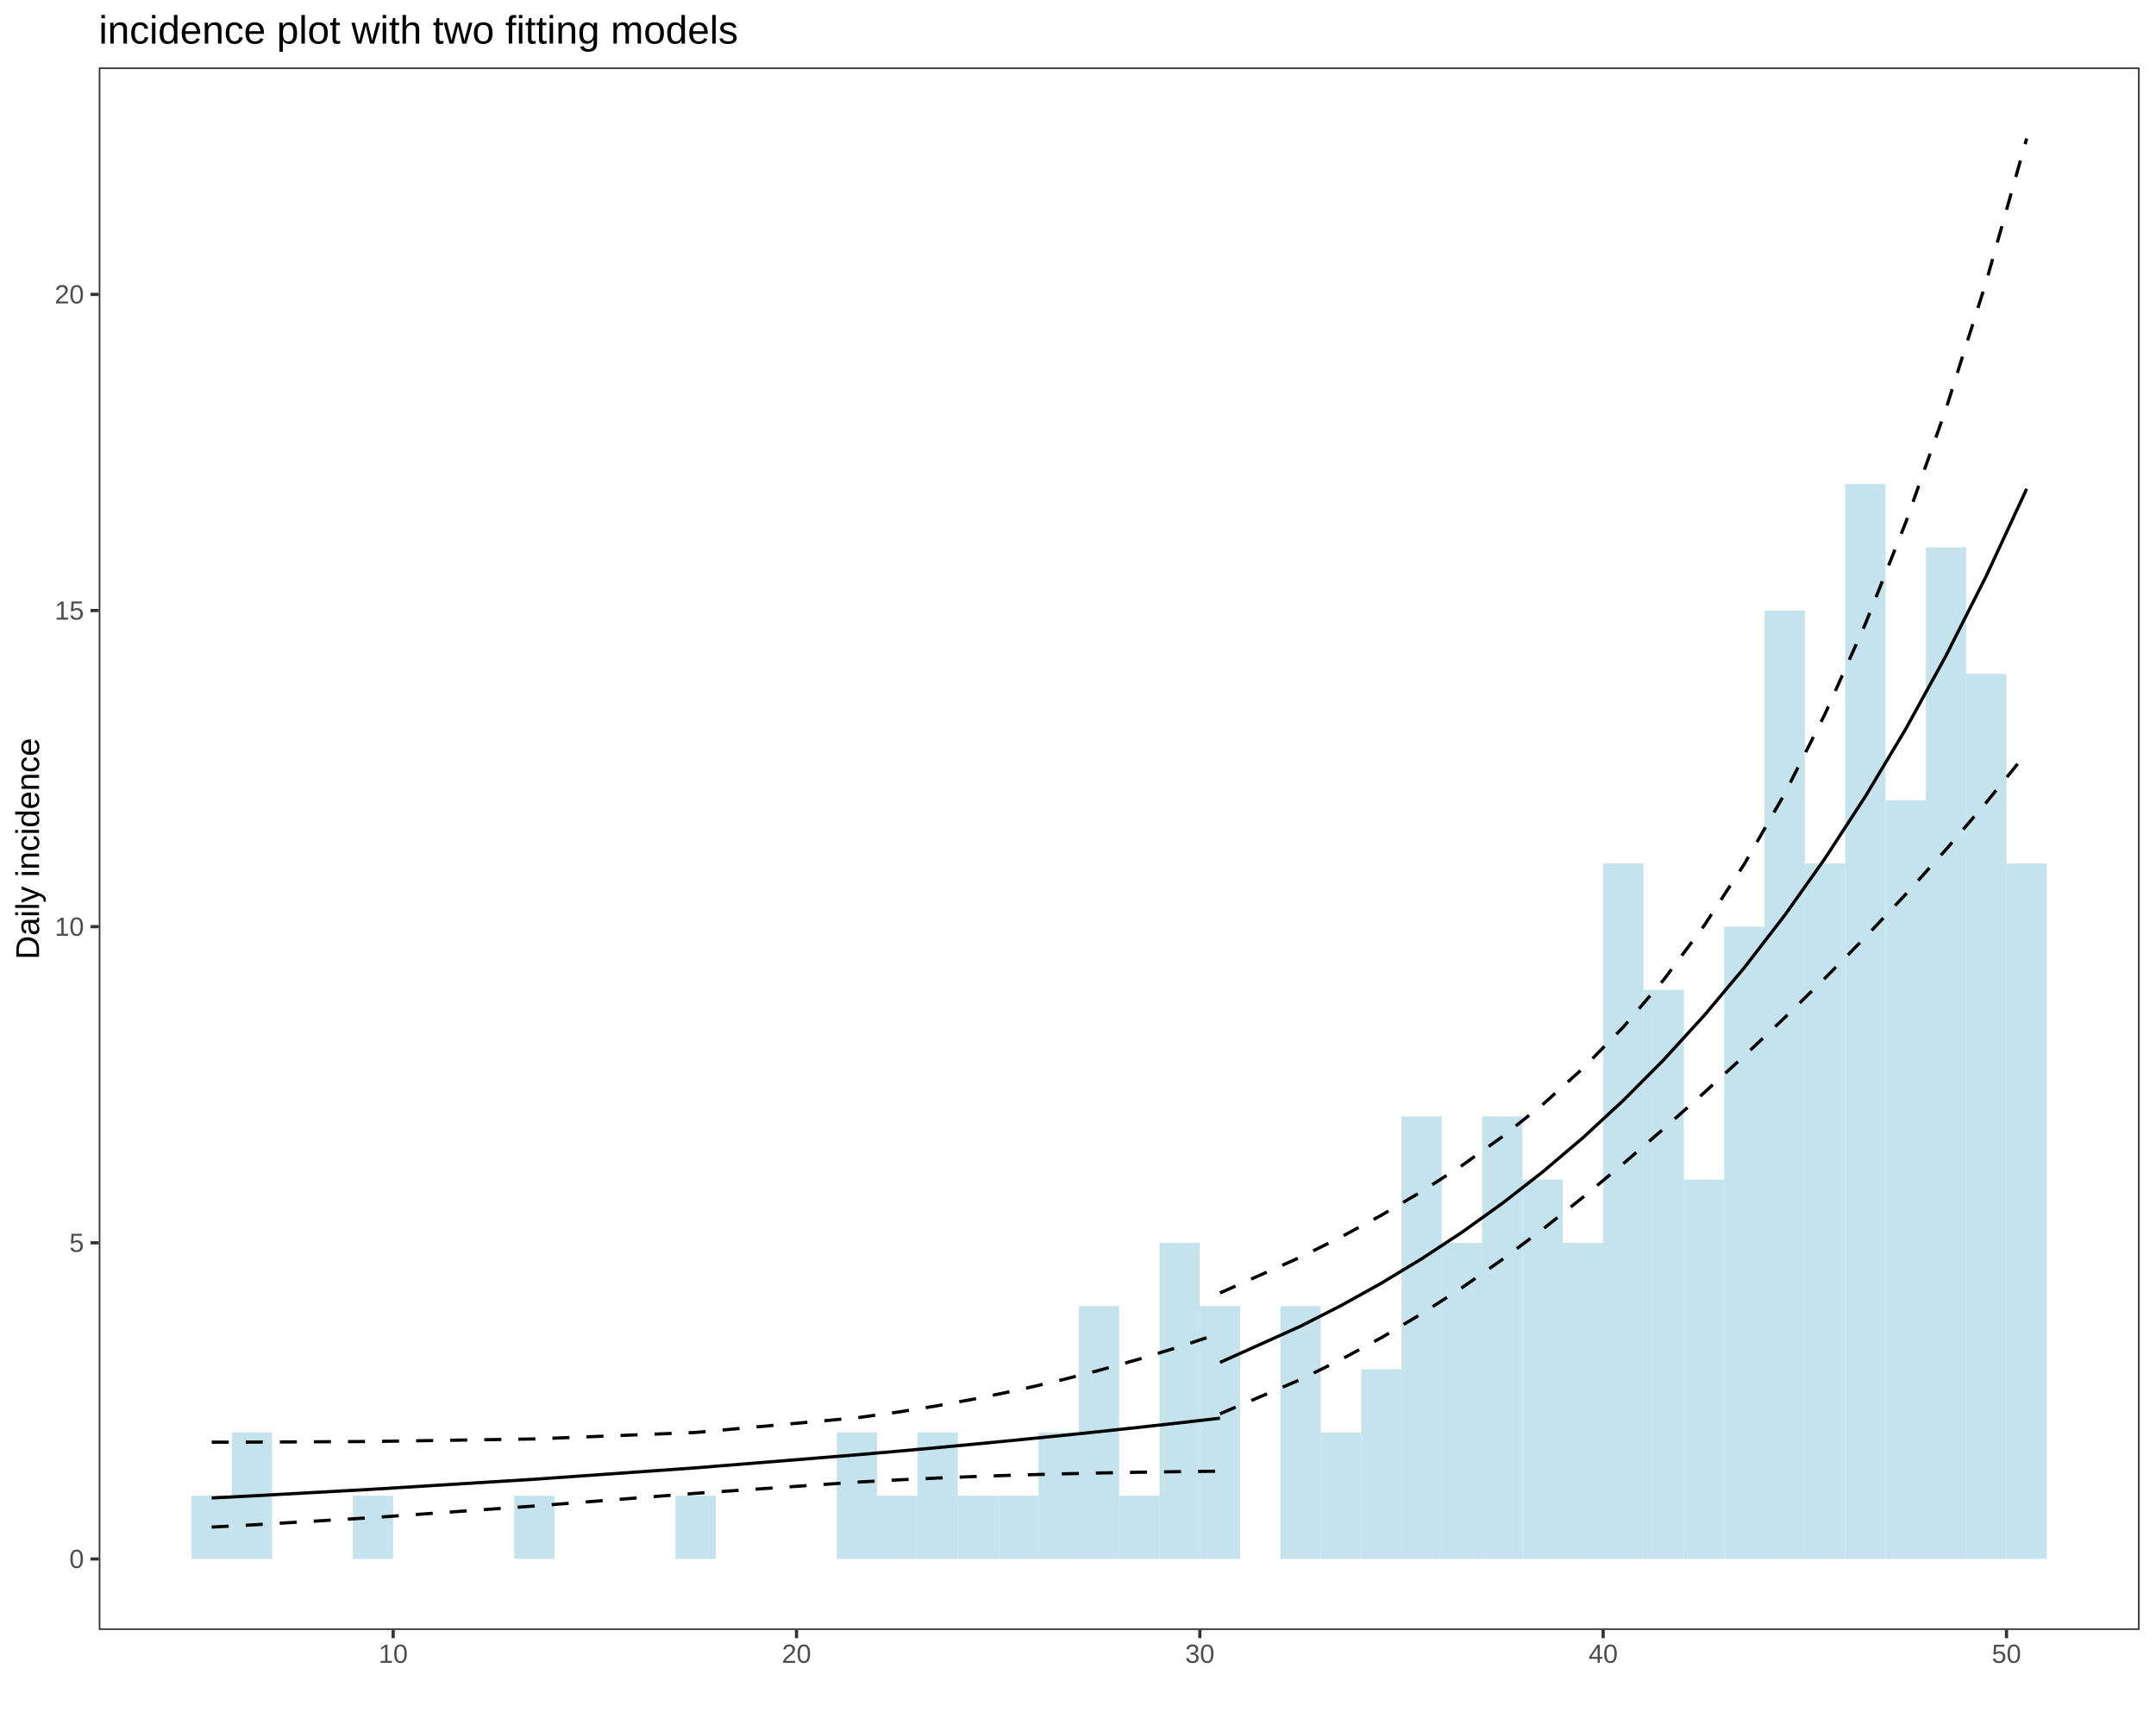
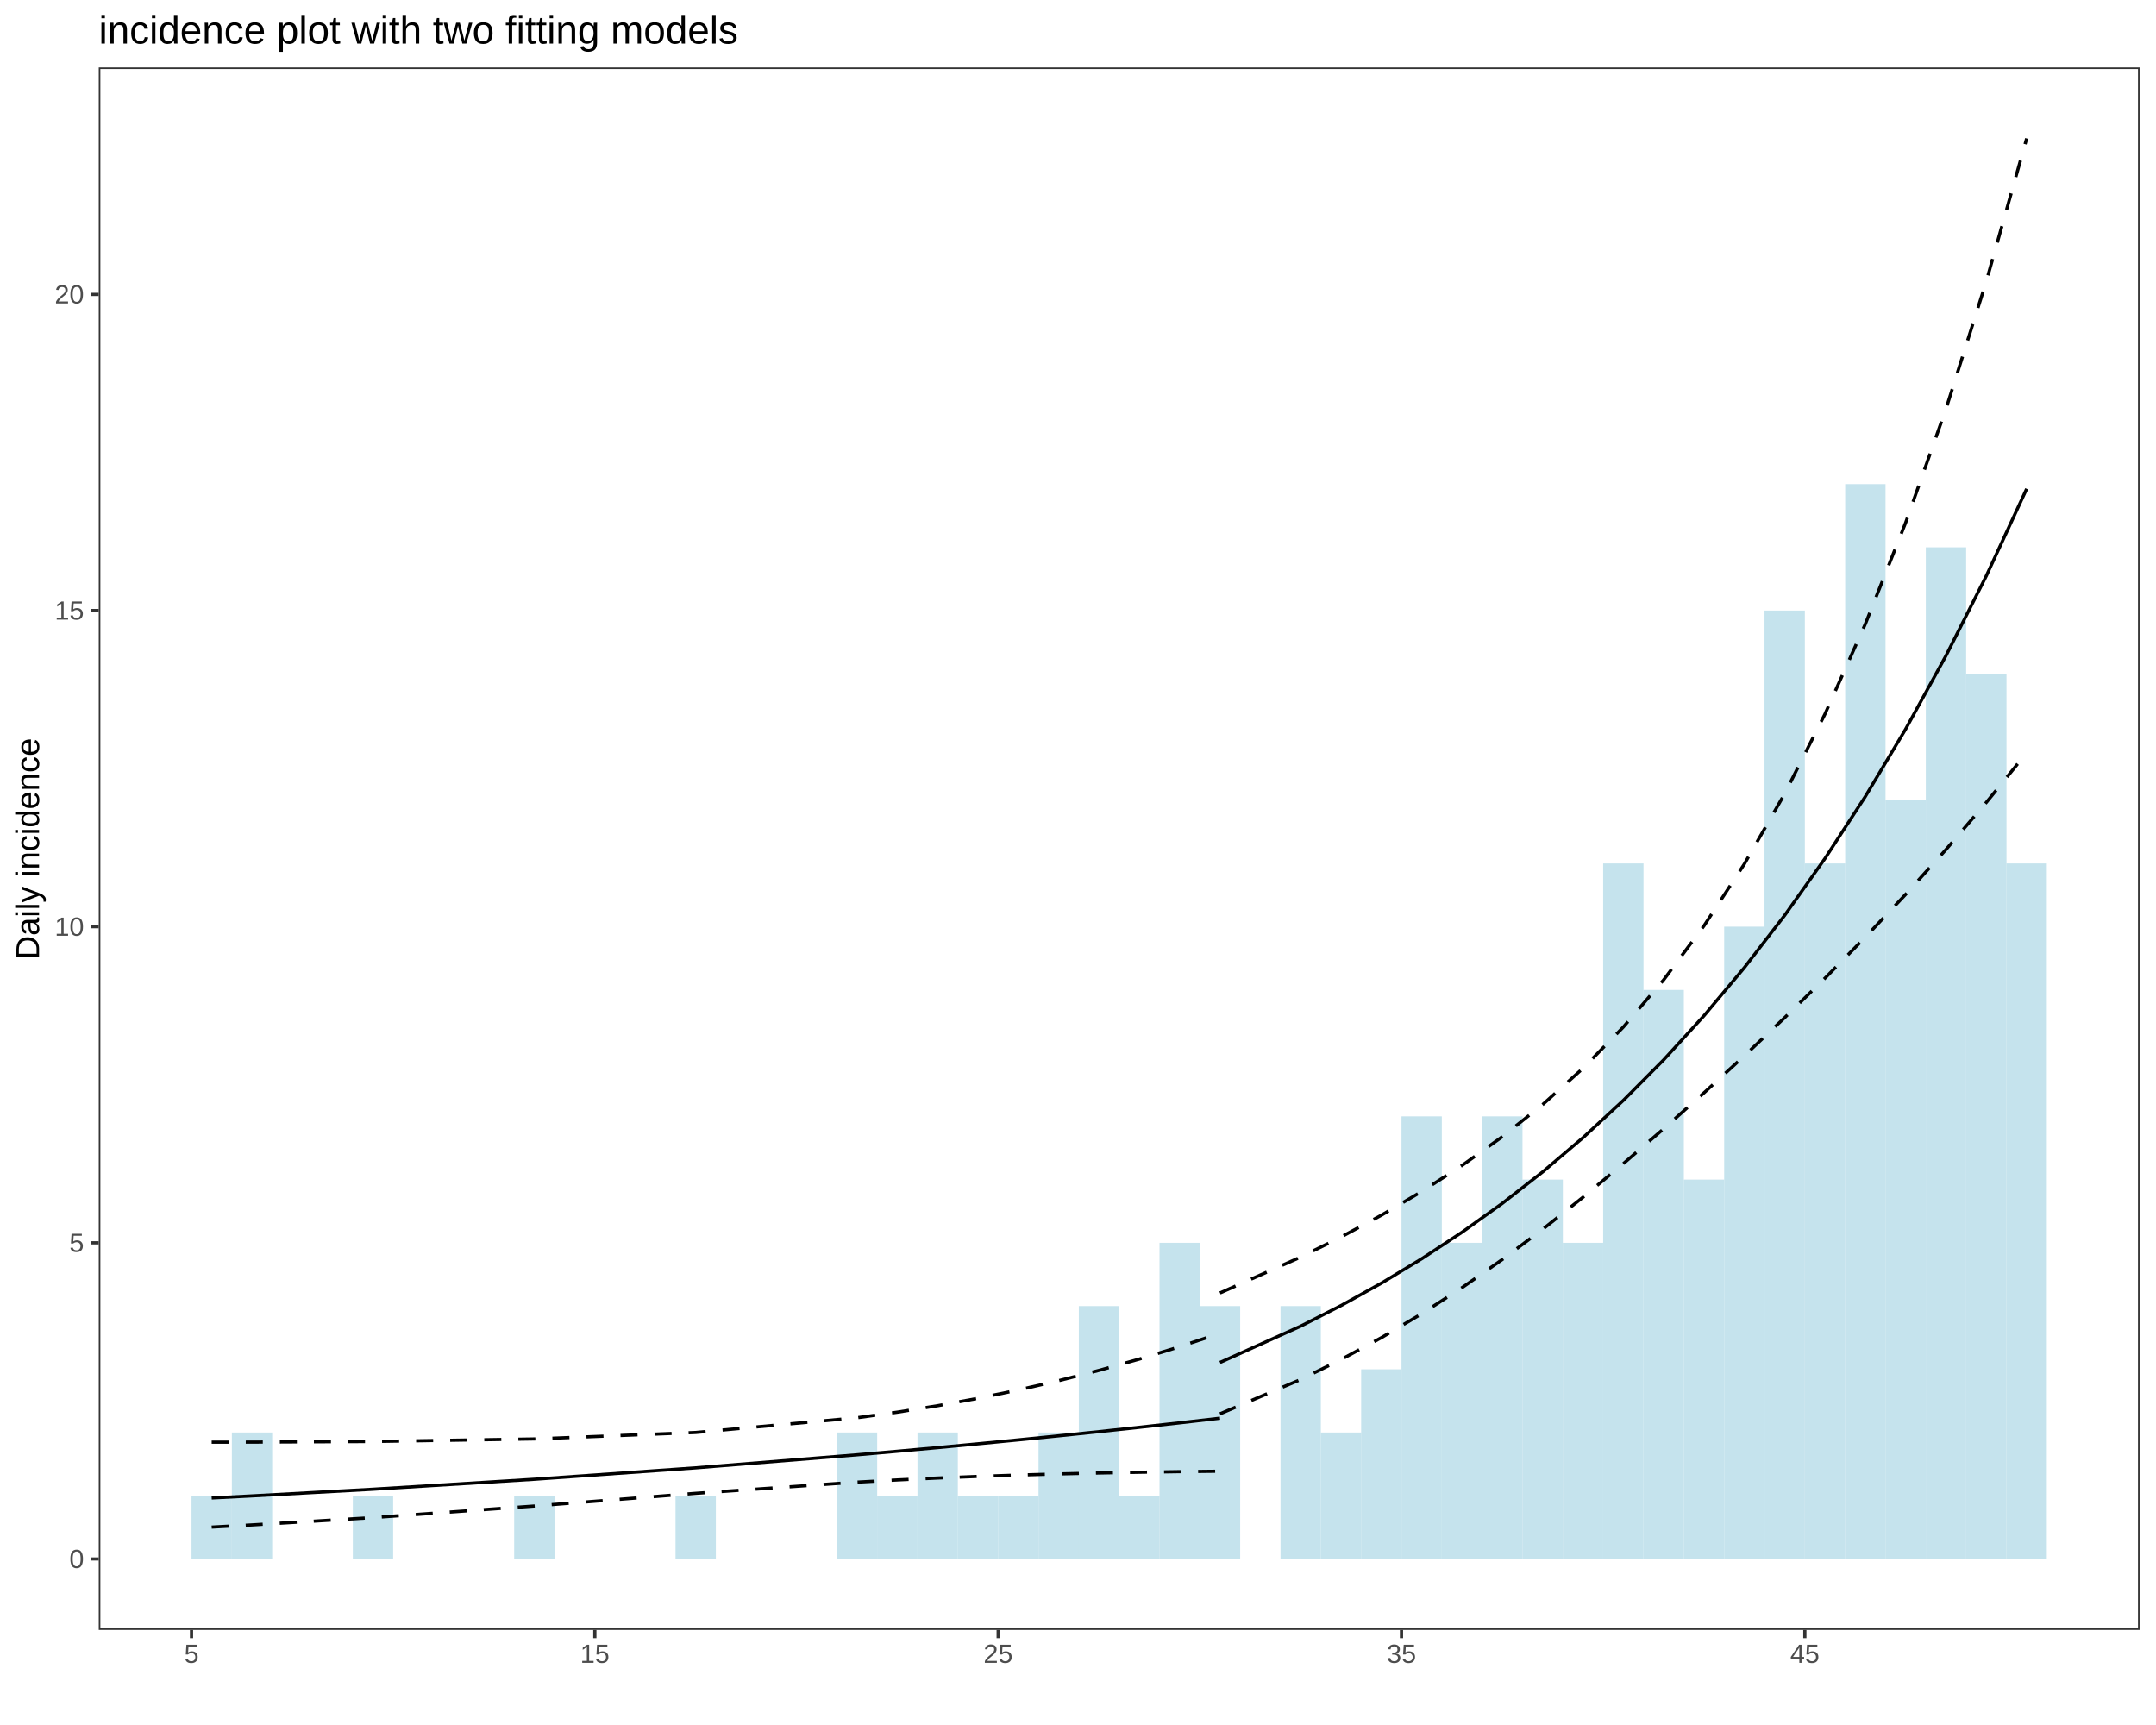
<svg xmlns="http://www.w3.org/2000/svg" viewBox="0 0 720.00 576.00">
  <defs>
    <style type="text/css">
    line, polyline, polygon, path, rect, circle {
      fill: none;
      stroke: #000000;
      stroke-linecap: round;
      stroke-linejoin: round;
      stroke-miterlimit: 10.00;
    }
  </style>
  </defs>
  <rect width="100%" height="100%" style="stroke: none; fill: #FFFFFF;" />
  <rect x="0.00" y="0.00" width="720.00" height="576.00" style="stroke-width: 1.07; stroke: #FFFFFF; fill: #FFFFFF;" />
  <defs>
    <clipPath id="cpMzIuOTh8NzE0LjUyfDU0NC4yN3wyMi41Mg==">
      <rect x="32.98" y="22.52" width="681.54" height="521.75" />
    </clipPath>
  </defs>
  <rect x="32.98" y="22.52" width="681.54" height="521.75" style="stroke-width: 1.07; stroke: none; fill: #FFFFFF;" clip-path="url(#cpMzIuOTh8NzE0LjUyfDU0NC4yN3wyMi41Mg==)" />
  <rect x="63.96" y="499.44" width="13.47" height="21.11" style="stroke-width: 1.07; stroke: none; stroke-linecap: butt; fill: #ADD8E6; fill-opacity: 0.70;" clip-path="url(#cpMzIuOTh8NzE0LjUyfDU0NC4yN3wyMi41Mg==)" />
  <rect x="77.43" y="478.33" width="13.47" height="42.22" style="stroke-width: 1.07; stroke: none; stroke-linecap: butt; fill: #ADD8E6; fill-opacity: 0.70;" clip-path="url(#cpMzIuOTh8NzE0LjUyfDU0NC4yN3wyMi41Mg==)" />
  <rect x="90.90" y="520.56" width="13.47" height="0.00" style="stroke-width: 1.07; stroke: none; stroke-linecap: butt; fill: #ADD8E6; fill-opacity: 0.70;" clip-path="url(#cpMzIuOTh8NzE0LjUyfDU0NC4yN3wyMi41Mg==)" />
  <rect x="104.37" y="520.56" width="13.47" height="0.00" style="stroke-width: 1.07; stroke: none; stroke-linecap: butt; fill: #ADD8E6; fill-opacity: 0.70;" clip-path="url(#cpMzIuOTh8NzE0LjUyfDU0NC4yN3wyMi41Mg==)" />
  <rect x="117.83" y="499.44" width="13.47" height="21.11" style="stroke-width: 1.07; stroke: none; stroke-linecap: butt; fill: #ADD8E6; fill-opacity: 0.70;" clip-path="url(#cpMzIuOTh8NzE0LjUyfDU0NC4yN3wyMi41Mg==)" />
  <rect x="131.30" y="520.56" width="13.47" height="0.00" style="stroke-width: 1.07; stroke: none; stroke-linecap: butt; fill: #ADD8E6; fill-opacity: 0.70;" clip-path="url(#cpMzIuOTh8NzE0LjUyfDU0NC4yN3wyMi41Mg==)" />
  <rect x="144.77" y="520.56" width="13.47" height="0.00" style="stroke-width: 1.07; stroke: none; stroke-linecap: butt; fill: #ADD8E6; fill-opacity: 0.70;" clip-path="url(#cpMzIuOTh8NzE0LjUyfDU0NC4yN3wyMi41Mg==)" />
  <rect x="158.24" y="520.56" width="13.47" height="0.00" style="stroke-width: 1.07; stroke: none; stroke-linecap: butt; fill: #ADD8E6; fill-opacity: 0.70;" clip-path="url(#cpMzIuOTh8NzE0LjUyfDU0NC4yN3wyMi41Mg==)" />
  <rect x="171.71" y="499.44" width="13.47" height="21.11" style="stroke-width: 1.07; stroke: none; stroke-linecap: butt; fill: #ADD8E6; fill-opacity: 0.70;" clip-path="url(#cpMzIuOTh8NzE0LjUyfDU0NC4yN3wyMi41Mg==)" />
  <rect x="185.18" y="520.56" width="13.47" height="0.00" style="stroke-width: 1.07; stroke: none; stroke-linecap: butt; fill: #ADD8E6; fill-opacity: 0.70;" clip-path="url(#cpMzIuOTh8NzE0LjUyfDU0NC4yN3wyMi41Mg==)" />
  <rect x="198.65" y="520.56" width="13.47" height="0.00" style="stroke-width: 1.07; stroke: none; stroke-linecap: butt; fill: #ADD8E6; fill-opacity: 0.70;" clip-path="url(#cpMzIuOTh8NzE0LjUyfDU0NC4yN3wyMi41Mg==)" />
  <rect x="212.12" y="520.56" width="13.47" height="0.00" style="stroke-width: 1.07; stroke: none; stroke-linecap: butt; fill: #ADD8E6; fill-opacity: 0.70;" clip-path="url(#cpMzIuOTh8NzE0LjUyfDU0NC4yN3wyMi41Mg==)" />
  <rect x="225.59" y="499.44" width="13.47" height="21.11" style="stroke-width: 1.07; stroke: none; stroke-linecap: butt; fill: #ADD8E6; fill-opacity: 0.70;" clip-path="url(#cpMzIuOTh8NzE0LjUyfDU0NC4yN3wyMi41Mg==)" />
  <rect x="239.06" y="520.56" width="13.47" height="0.00" style="stroke-width: 1.07; stroke: none; stroke-linecap: butt; fill: #ADD8E6; fill-opacity: 0.70;" clip-path="url(#cpMzIuOTh8NzE0LjUyfDU0NC4yN3wyMi41Mg==)" />
  <rect x="252.53" y="520.56" width="13.47" height="0.00" style="stroke-width: 1.07; stroke: none; stroke-linecap: butt; fill: #ADD8E6; fill-opacity: 0.70;" clip-path="url(#cpMzIuOTh8NzE0LjUyfDU0NC4yN3wyMi41Mg==)" />
  <rect x="266.00" y="520.56" width="13.47" height="0.00" style="stroke-width: 1.07; stroke: none; stroke-linecap: butt; fill: #ADD8E6; fill-opacity: 0.70;" clip-path="url(#cpMzIuOTh8NzE0LjUyfDU0NC4yN3wyMi41Mg==)" />
  <rect x="279.47" y="478.33" width="13.47" height="42.22" style="stroke-width: 1.07; stroke: none; stroke-linecap: butt; fill: #ADD8E6; fill-opacity: 0.70;" clip-path="url(#cpMzIuOTh8NzE0LjUyfDU0NC4yN3wyMi41Mg==)" />
  <rect x="292.93" y="499.44" width="13.47" height="21.11" style="stroke-width: 1.07; stroke: none; stroke-linecap: butt; fill: #ADD8E6; fill-opacity: 0.70;" clip-path="url(#cpMzIuOTh8NzE0LjUyfDU0NC4yN3wyMi41Mg==)" />
  <rect x="306.40" y="478.33" width="13.47" height="42.22" style="stroke-width: 1.07; stroke: none; stroke-linecap: butt; fill: #ADD8E6; fill-opacity: 0.70;" clip-path="url(#cpMzIuOTh8NzE0LjUyfDU0NC4yN3wyMi41Mg==)" />
  <rect x="319.87" y="499.44" width="13.47" height="21.11" style="stroke-width: 1.07; stroke: none; stroke-linecap: butt; fill: #ADD8E6; fill-opacity: 0.70;" clip-path="url(#cpMzIuOTh8NzE0LjUyfDU0NC4yN3wyMi41Mg==)" />
  <rect x="333.34" y="499.44" width="13.47" height="21.11" style="stroke-width: 1.07; stroke: none; stroke-linecap: butt; fill: #ADD8E6; fill-opacity: 0.70;" clip-path="url(#cpMzIuOTh8NzE0LjUyfDU0NC4yN3wyMi41Mg==)" />
  <rect x="346.81" y="478.33" width="13.47" height="42.22" style="stroke-width: 1.07; stroke: none; stroke-linecap: butt; fill: #ADD8E6; fill-opacity: 0.70;" clip-path="url(#cpMzIuOTh8NzE0LjUyfDU0NC4yN3wyMi41Mg==)" />
  <rect x="360.28" y="436.11" width="13.47" height="84.45" style="stroke-width: 1.07; stroke: none; stroke-linecap: butt; fill: #ADD8E6; fill-opacity: 0.70;" clip-path="url(#cpMzIuOTh8NzE0LjUyfDU0NC4yN3wyMi41Mg==)" />
  <rect x="373.75" y="499.44" width="13.47" height="21.11" style="stroke-width: 1.07; stroke: none; stroke-linecap: butt; fill: #ADD8E6; fill-opacity: 0.70;" clip-path="url(#cpMzIuOTh8NzE0LjUyfDU0NC4yN3wyMi41Mg==)" />
  <rect x="387.22" y="414.99" width="13.47" height="105.56" style="stroke-width: 1.07; stroke: none; stroke-linecap: butt; fill: #ADD8E6; fill-opacity: 0.70;" clip-path="url(#cpMzIuOTh8NzE0LjUyfDU0NC4yN3wyMi41Mg==)" />
  <rect x="400.69" y="436.11" width="13.47" height="84.45" style="stroke-width: 1.07; stroke: none; stroke-linecap: butt; fill: #ADD8E6; fill-opacity: 0.70;" clip-path="url(#cpMzIuOTh8NzE0LjUyfDU0NC4yN3wyMi41Mg==)" />
  <rect x="414.16" y="520.56" width="13.47" height="0.00" style="stroke-width: 1.07; stroke: none; stroke-linecap: butt; fill: #ADD8E6; fill-opacity: 0.70;" clip-path="url(#cpMzIuOTh8NzE0LjUyfDU0NC4yN3wyMi41Mg==)" />
  <rect x="427.63" y="436.11" width="13.47" height="84.45" style="stroke-width: 1.07; stroke: none; stroke-linecap: butt; fill: #ADD8E6; fill-opacity: 0.70;" clip-path="url(#cpMzIuOTh8NzE0LjUyfDU0NC4yN3wyMi41Mg==)" />
  <rect x="441.10" y="478.33" width="13.47" height="42.22" style="stroke-width: 1.07; stroke: none; stroke-linecap: butt; fill: #ADD8E6; fill-opacity: 0.70;" clip-path="url(#cpMzIuOTh8NzE0LjUyfDU0NC4yN3wyMi41Mg==)" />
  <rect x="454.56" y="457.22" width="13.47" height="63.34" style="stroke-width: 1.07; stroke: none; stroke-linecap: butt; fill: #ADD8E6; fill-opacity: 0.70;" clip-path="url(#cpMzIuOTh8NzE0LjUyfDU0NC4yN3wyMi41Mg==)" />
  <rect x="468.03" y="372.77" width="13.47" height="147.79" style="stroke-width: 1.07; stroke: none; stroke-linecap: butt; fill: #ADD8E6; fill-opacity: 0.70;" clip-path="url(#cpMzIuOTh8NzE0LjUyfDU0NC4yN3wyMi41Mg==)" />
  <rect x="481.50" y="414.99" width="13.47" height="105.56" style="stroke-width: 1.07; stroke: none; stroke-linecap: butt; fill: #ADD8E6; fill-opacity: 0.70;" clip-path="url(#cpMzIuOTh8NzE0LjUyfDU0NC4yN3wyMi41Mg==)" />
  <rect x="494.97" y="372.77" width="13.47" height="147.79" style="stroke-width: 1.07; stroke: none; stroke-linecap: butt; fill: #ADD8E6; fill-opacity: 0.70;" clip-path="url(#cpMzIuOTh8NzE0LjUyfDU0NC4yN3wyMi41Mg==)" />
  <rect x="508.44" y="393.88" width="13.47" height="126.67" style="stroke-width: 1.07; stroke: none; stroke-linecap: butt; fill: #ADD8E6; fill-opacity: 0.70;" clip-path="url(#cpMzIuOTh8NzE0LjUyfDU0NC4yN3wyMi41Mg==)" />
  <rect x="521.91" y="414.99" width="13.47" height="105.56" style="stroke-width: 1.07; stroke: none; stroke-linecap: butt; fill: #ADD8E6; fill-opacity: 0.70;" clip-path="url(#cpMzIuOTh8NzE0LjUyfDU0NC4yN3wyMi41Mg==)" />
  <rect x="535.38" y="288.32" width="13.47" height="232.23" style="stroke-width: 1.07; stroke: none; stroke-linecap: butt; fill: #ADD8E6; fill-opacity: 0.70;" clip-path="url(#cpMzIuOTh8NzE0LjUyfDU0NC4yN3wyMi41Mg==)" />
  <rect x="548.85" y="330.55" width="13.47" height="190.01" style="stroke-width: 1.07; stroke: none; stroke-linecap: butt; fill: #ADD8E6; fill-opacity: 0.70;" clip-path="url(#cpMzIuOTh8NzE0LjUyfDU0NC4yN3wyMi41Mg==)" />
  <rect x="562.32" y="393.88" width="13.47" height="126.67" style="stroke-width: 1.07; stroke: none; stroke-linecap: butt; fill: #ADD8E6; fill-opacity: 0.70;" clip-path="url(#cpMzIuOTh8NzE0LjUyfDU0NC4yN3wyMi41Mg==)" />
  <rect x="575.79" y="309.43" width="13.47" height="211.12" style="stroke-width: 1.07; stroke: none; stroke-linecap: butt; fill: #ADD8E6; fill-opacity: 0.70;" clip-path="url(#cpMzIuOTh8NzE0LjUyfDU0NC4yN3wyMi41Mg==)" />
  <rect x="589.26" y="203.87" width="13.47" height="316.68" style="stroke-width: 1.07; stroke: none; stroke-linecap: butt; fill: #ADD8E6; fill-opacity: 0.70;" clip-path="url(#cpMzIuOTh8NzE0LjUyfDU0NC4yN3wyMi41Mg==)" />
  <rect x="602.73" y="288.32" width="13.47" height="232.23" style="stroke-width: 1.07; stroke: none; stroke-linecap: butt; fill: #ADD8E6; fill-opacity: 0.70;" clip-path="url(#cpMzIuOTh8NzE0LjUyfDU0NC4yN3wyMi41Mg==)" />
  <rect x="616.20" y="161.65" width="13.47" height="358.91" style="stroke-width: 1.07; stroke: none; stroke-linecap: butt; fill: #ADD8E6; fill-opacity: 0.70;" clip-path="url(#cpMzIuOTh8NzE0LjUyfDU0NC4yN3wyMi41Mg==)" />
  <rect x="629.66" y="267.21" width="13.47" height="253.35" style="stroke-width: 1.07; stroke: none; stroke-linecap: butt; fill: #ADD8E6; fill-opacity: 0.70;" clip-path="url(#cpMzIuOTh8NzE0LjUyfDU0NC4yN3wyMi41Mg==)" />
  <rect x="643.13" y="182.76" width="13.47" height="337.80" style="stroke-width: 1.07; stroke: none; stroke-linecap: butt; fill: #ADD8E6; fill-opacity: 0.70;" clip-path="url(#cpMzIuOTh8NzE0LjUyfDU0NC4yN3wyMi41Mg==)" />
  <rect x="656.60" y="224.98" width="13.47" height="295.57" style="stroke-width: 1.07; stroke: none; stroke-linecap: butt; fill: #ADD8E6; fill-opacity: 0.70;" clip-path="url(#cpMzIuOTh8NzE0LjUyfDU0NC4yN3wyMi41Mg==)" />
  <rect x="670.07" y="288.32" width="13.47" height="232.23" style="stroke-width: 1.07; stroke: none; stroke-linecap: butt; fill: #ADD8E6; fill-opacity: 0.70;" clip-path="url(#cpMzIuOTh8NzE0LjUyfDU0NC4yN3wyMi41Mg==)" />
  <polyline points="70.69,500.19 84.16,499.50 124.57,497.27 178.45,493.94 232.32,490.13 286.20,485.77 299.67,484.59 313.14,483.37 326.61,482.10 340.08,480.79 353.55,479.44 367.02,478.04 380.48,476.59 393.95,475.10 407.42,473.55 " style="stroke-width: 1.07; stroke-linecap: butt;" clip-path="url(#cpMzIuOTh8NzE0LjUyfDU0NC4yN3wyMi41Mg==)" />
  <polyline points="70.69,509.92 84.16,509.19 124.57,506.74 178.45,502.88 232.32,498.64 286.20,494.90 299.67,494.17 313.14,493.53 326.61,492.99 340.08,492.54 353.55,492.16 367.02,491.85 380.48,491.60 393.95,491.40 407.42,491.25 " style="stroke-width: 1.07; stroke-dasharray: 5.69,5.69; stroke-linecap: butt;" clip-path="url(#cpMzIuOTh8NzE0LjUyfDU0NC4yN3wyMi41Mg==)" />
  <polyline points="70.69,481.56 84.16,481.54 124.57,481.33 178.45,480.48 232.32,478.32 286.20,473.40 299.67,471.54 313.14,469.38 326.61,466.91 340.08,464.13 353.55,461.02 367.02,457.58 380.48,453.81 393.95,449.68 407.42,445.18 " style="stroke-width: 1.07; stroke-dasharray: 5.69,5.69; stroke-linecap: butt;" clip-path="url(#cpMzIuOTh8NzE0LjUyfDU0NC4yN3wyMi41Mg==)" />
  <polyline points="407.42,454.94 434.36,442.82 447.83,435.95 461.30,428.47 474.77,420.32 488.24,411.46 501.71,401.81 515.18,391.31 528.65,379.88 542.11,367.44 555.58,353.90 569.05,339.16 582.52,323.11 595.99,305.65 609.46,286.65 622.93,265.96 636.40,243.45 649.87,218.94 663.34,192.27 676.81,163.23 " style="stroke-width: 1.07; stroke-linecap: butt;" clip-path="url(#cpMzIuOTh8NzE0LjUyfDU0NC4yN3wyMi41Mg==)" />
  <polyline points="407.42,472.09 434.36,460.62 447.83,453.97 461.30,446.67 474.77,438.67 488.24,429.97 501.71,420.55 515.18,410.47 528.65,399.77 542.11,388.56 555.58,376.91 569.05,364.91 582.52,352.55 595.99,339.81 609.46,326.63 622.93,312.93 636.40,298.64 649.87,283.67 663.34,267.93 676.81,251.37 " style="stroke-width: 1.07; stroke-dasharray: 5.69,5.69; stroke-linecap: butt;" clip-path="url(#cpMzIuOTh8NzE0LjUyfDU0NC4yN3wyMi41Mg==)" />
  <polyline points="407.42,431.73 434.36,419.75 447.83,413.05 461.30,405.78 474.77,397.86 488.24,389.17 501.71,379.55 515.18,368.82 528.65,356.71 542.11,342.94 555.58,327.19 569.05,309.15 582.52,288.52 595.99,265.04 609.46,238.42 622.93,208.36 636.40,174.52 649.87,136.53 663.34,93.93 676.81,46.24 " style="stroke-width: 1.07; stroke-dasharray: 5.69,5.69; stroke-linecap: butt;" clip-path="url(#cpMzIuOTh8NzE0LjUyfDU0NC4yN3wyMi41Mg==)" />
  <rect x="32.98" y="22.52" width="681.54" height="521.75" style="stroke-width: 1.07; stroke: #333333;" clip-path="url(#cpMzIuOTh8NzE0LjUyfDU0NC4yN3wyMi41Mg==)" />
  <defs>
    <clipPath id="cpMC4wMHw3MjAuMDB8NTc2LjAwfDAuMDA=">
      <rect x="0.00" y="0.00" width="720.00" height="576.00" />
    </clipPath>
  </defs>
  <g clip-path="url(#cpMC4wMHw3MjAuMDB8NTc2LjAwfDAuMDA=)">
    <text x="23.16" y="523.58" style="font-size: 8.80px; fill: #4D4D4D; font-family: Liberation Sans;" textLength="4.89px" lengthAdjust="spacingAndGlyphs">0</text>
  </g>
  <g clip-path="url(#cpMC4wMHw3MjAuMDB8NTc2LjAwfDAuMDA=)">
    <text x="23.16" y="418.02" style="font-size: 8.80px; fill: #4D4D4D; font-family: Liberation Sans;" textLength="4.89px" lengthAdjust="spacingAndGlyphs">5</text>
  </g>
  <g clip-path="url(#cpMC4wMHw3MjAuMDB8NTc2LjAwfDAuMDA=)">
    <text x="18.27" y="312.46" style="font-size: 8.80px; fill: #4D4D4D; font-family: Liberation Sans;" textLength="9.78px" lengthAdjust="spacingAndGlyphs">10</text>
  </g>
  <g clip-path="url(#cpMC4wMHw3MjAuMDB8NTc2LjAwfDAuMDA=)">
    <text x="18.27" y="206.90" style="font-size: 8.80px; fill: #4D4D4D; font-family: Liberation Sans;" textLength="9.78px" lengthAdjust="spacingAndGlyphs">15</text>
  </g>
  <g clip-path="url(#cpMC4wMHw3MjAuMDB8NTc2LjAwfDAuMDA=)">
    <text x="18.27" y="101.33" style="font-size: 8.80px; fill: #4D4D4D; font-family: Liberation Sans;" textLength="9.78px" lengthAdjust="spacingAndGlyphs">20</text>
  </g>
  <polyline points="30.24,520.56 32.98,520.56 " style="stroke-width: 1.07; stroke: #333333; stroke-linecap: butt;" clip-path="url(#cpMC4wMHw3MjAuMDB8NTc2LjAwfDAuMDA=)" />
  <polyline points="30.24,414.99 32.98,414.99 " style="stroke-width: 1.07; stroke: #333333; stroke-linecap: butt;" clip-path="url(#cpMC4wMHw3MjAuMDB8NTc2LjAwfDAuMDA=)" />
  <polyline points="30.24,309.43 32.98,309.43 " style="stroke-width: 1.07; stroke: #333333; stroke-linecap: butt;" clip-path="url(#cpMC4wMHw3MjAuMDB8NTc2LjAwfDAuMDA=)" />
  <polyline points="30.24,203.87 32.98,203.87 " style="stroke-width: 1.07; stroke: #333333; stroke-linecap: butt;" clip-path="url(#cpMC4wMHw3MjAuMDB8NTc2LjAwfDAuMDA=)" />
  <polyline points="30.24,98.31 32.98,98.31 " style="stroke-width: 1.07; stroke: #333333; stroke-linecap: butt;" clip-path="url(#cpMC4wMHw3MjAuMDB8NTc2LjAwfDAuMDA=)" />
-   <polyline points="131.30,547.01 131.30,544.27 " style="stroke-width: 1.07; stroke: #333333; stroke-linecap: butt;" clip-path="url(#cpMC4wMHw3MjAuMDB8NTc2LjAwfDAuMDA=)" />
-   <polyline points="266.00,547.01 266.00,544.27 " style="stroke-width: 1.07; stroke: #333333; stroke-linecap: butt;" clip-path="url(#cpMC4wMHw3MjAuMDB8NTc2LjAwfDAuMDA=)" />
-   <polyline points="400.69,547.01 400.69,544.27 " style="stroke-width: 1.07; stroke: #333333; stroke-linecap: butt;" clip-path="url(#cpMC4wMHw3MjAuMDB8NTc2LjAwfDAuMDA=)" />
-   <polyline points="535.38,547.01 535.38,544.27 " style="stroke-width: 1.07; stroke: #333333; stroke-linecap: butt;" clip-path="url(#cpMC4wMHw3MjAuMDB8NTc2LjAwfDAuMDA=)" />
-   <polyline points="670.07,547.01 670.07,544.27 " style="stroke-width: 1.07; stroke: #333333; stroke-linecap: butt;" clip-path="url(#cpMC4wMHw3MjAuMDB8NTc2LjAwfDAuMDA=)" />
+   <polyline points="63.96,547.01 63.96,544.27 " style="stroke-width: 1.07; stroke: #333333; stroke-linecap: butt;" clip-path="url(#cpMC4wMHw3MjAuMDB8NTc2LjAwfDAuMDA=)" />
+   <polyline points="198.65,547.01 198.65,544.27 " style="stroke-width: 1.07; stroke: #333333; stroke-linecap: butt;" clip-path="url(#cpMC4wMHw3MjAuMDB8NTc2LjAwfDAuMDA=)" />
+   <polyline points="333.34,547.01 333.34,544.27 " style="stroke-width: 1.07; stroke: #333333; stroke-linecap: butt;" clip-path="url(#cpMC4wMHw3MjAuMDB8NTc2LjAwfDAuMDA=)" />
+   <polyline points="468.03,547.01 468.03,544.27 " style="stroke-width: 1.07; stroke: #333333; stroke-linecap: butt;" clip-path="url(#cpMC4wMHw3MjAuMDB8NTc2LjAwfDAuMDA=)" />
+   <polyline points="602.73,547.01 602.73,544.27 " style="stroke-width: 1.07; stroke: #333333; stroke-linecap: butt;" clip-path="url(#cpMC4wMHw3MjAuMDB8NTc2LjAwfDAuMDA=)" />
  <g clip-path="url(#cpMC4wMHw3MjAuMDB8NTc2LjAwfDAuMDA=)">
-     <text x="126.41" y="555.25" style="font-size: 8.80px; fill: #4D4D4D; font-family: Liberation Sans;" textLength="9.78px" lengthAdjust="spacingAndGlyphs">10</text>
+     <text x="61.51" y="555.25" style="font-size: 8.80px; fill: #4D4D4D; font-family: Liberation Sans;" textLength="4.89px" lengthAdjust="spacingAndGlyphs">5</text>
  </g>
  <g clip-path="url(#cpMC4wMHw3MjAuMDB8NTc2LjAwfDAuMDA=)">
-     <text x="261.11" y="555.25" style="font-size: 8.80px; fill: #4D4D4D; font-family: Liberation Sans;" textLength="9.78px" lengthAdjust="spacingAndGlyphs">20</text>
+     <text x="193.76" y="555.25" style="font-size: 8.80px; fill: #4D4D4D; font-family: Liberation Sans;" textLength="9.78px" lengthAdjust="spacingAndGlyphs">15</text>
  </g>
  <g clip-path="url(#cpMC4wMHw3MjAuMDB8NTc2LjAwfDAuMDA=)">
-     <text x="395.80" y="555.25" style="font-size: 8.80px; fill: #4D4D4D; font-family: Liberation Sans;" textLength="9.78px" lengthAdjust="spacingAndGlyphs">30</text>
+     <text x="328.45" y="555.25" style="font-size: 8.80px; fill: #4D4D4D; font-family: Liberation Sans;" textLength="9.78px" lengthAdjust="spacingAndGlyphs">25</text>
  </g>
  <g clip-path="url(#cpMC4wMHw3MjAuMDB8NTc2LjAwfDAuMDA=)">
-     <text x="530.49" y="555.25" style="font-size: 8.80px; fill: #4D4D4D; font-family: Liberation Sans;" textLength="9.78px" lengthAdjust="spacingAndGlyphs">40</text>
+     <text x="463.14" y="555.25" style="font-size: 8.80px; fill: #4D4D4D; font-family: Liberation Sans;" textLength="9.78px" lengthAdjust="spacingAndGlyphs">35</text>
  </g>
  <g clip-path="url(#cpMC4wMHw3MjAuMDB8NTc2LjAwfDAuMDA=)">
-     <text x="665.18" y="555.25" style="font-size: 8.80px; fill: #4D4D4D; font-family: Liberation Sans;" textLength="9.78px" lengthAdjust="spacingAndGlyphs">50</text>
+     <text x="597.84" y="555.25" style="font-size: 8.80px; fill: #4D4D4D; font-family: Liberation Sans;" textLength="9.78px" lengthAdjust="spacingAndGlyphs">45</text>
  </g>
  <g clip-path="url(#cpMC4wMHw3MjAuMDB8NTc2LjAwfDAuMDA=)">
    <text transform="translate(13.04,320.40) rotate(-90)" style="font-size: 11.00px; font-family: Liberation Sans;" textLength="74.00px" lengthAdjust="spacingAndGlyphs">Daily incidence</text>
  </g>
  <g clip-path="url(#cpMC4wMHw3MjAuMDB8NTc2LjAwfDAuMDA=)">
    <text x="32.98" y="14.56" style="font-size: 13.20px; font-family: Liberation Sans;" textLength="213.20px" lengthAdjust="spacingAndGlyphs">incidence plot with two fitting models</text>
  </g>
</svg>
